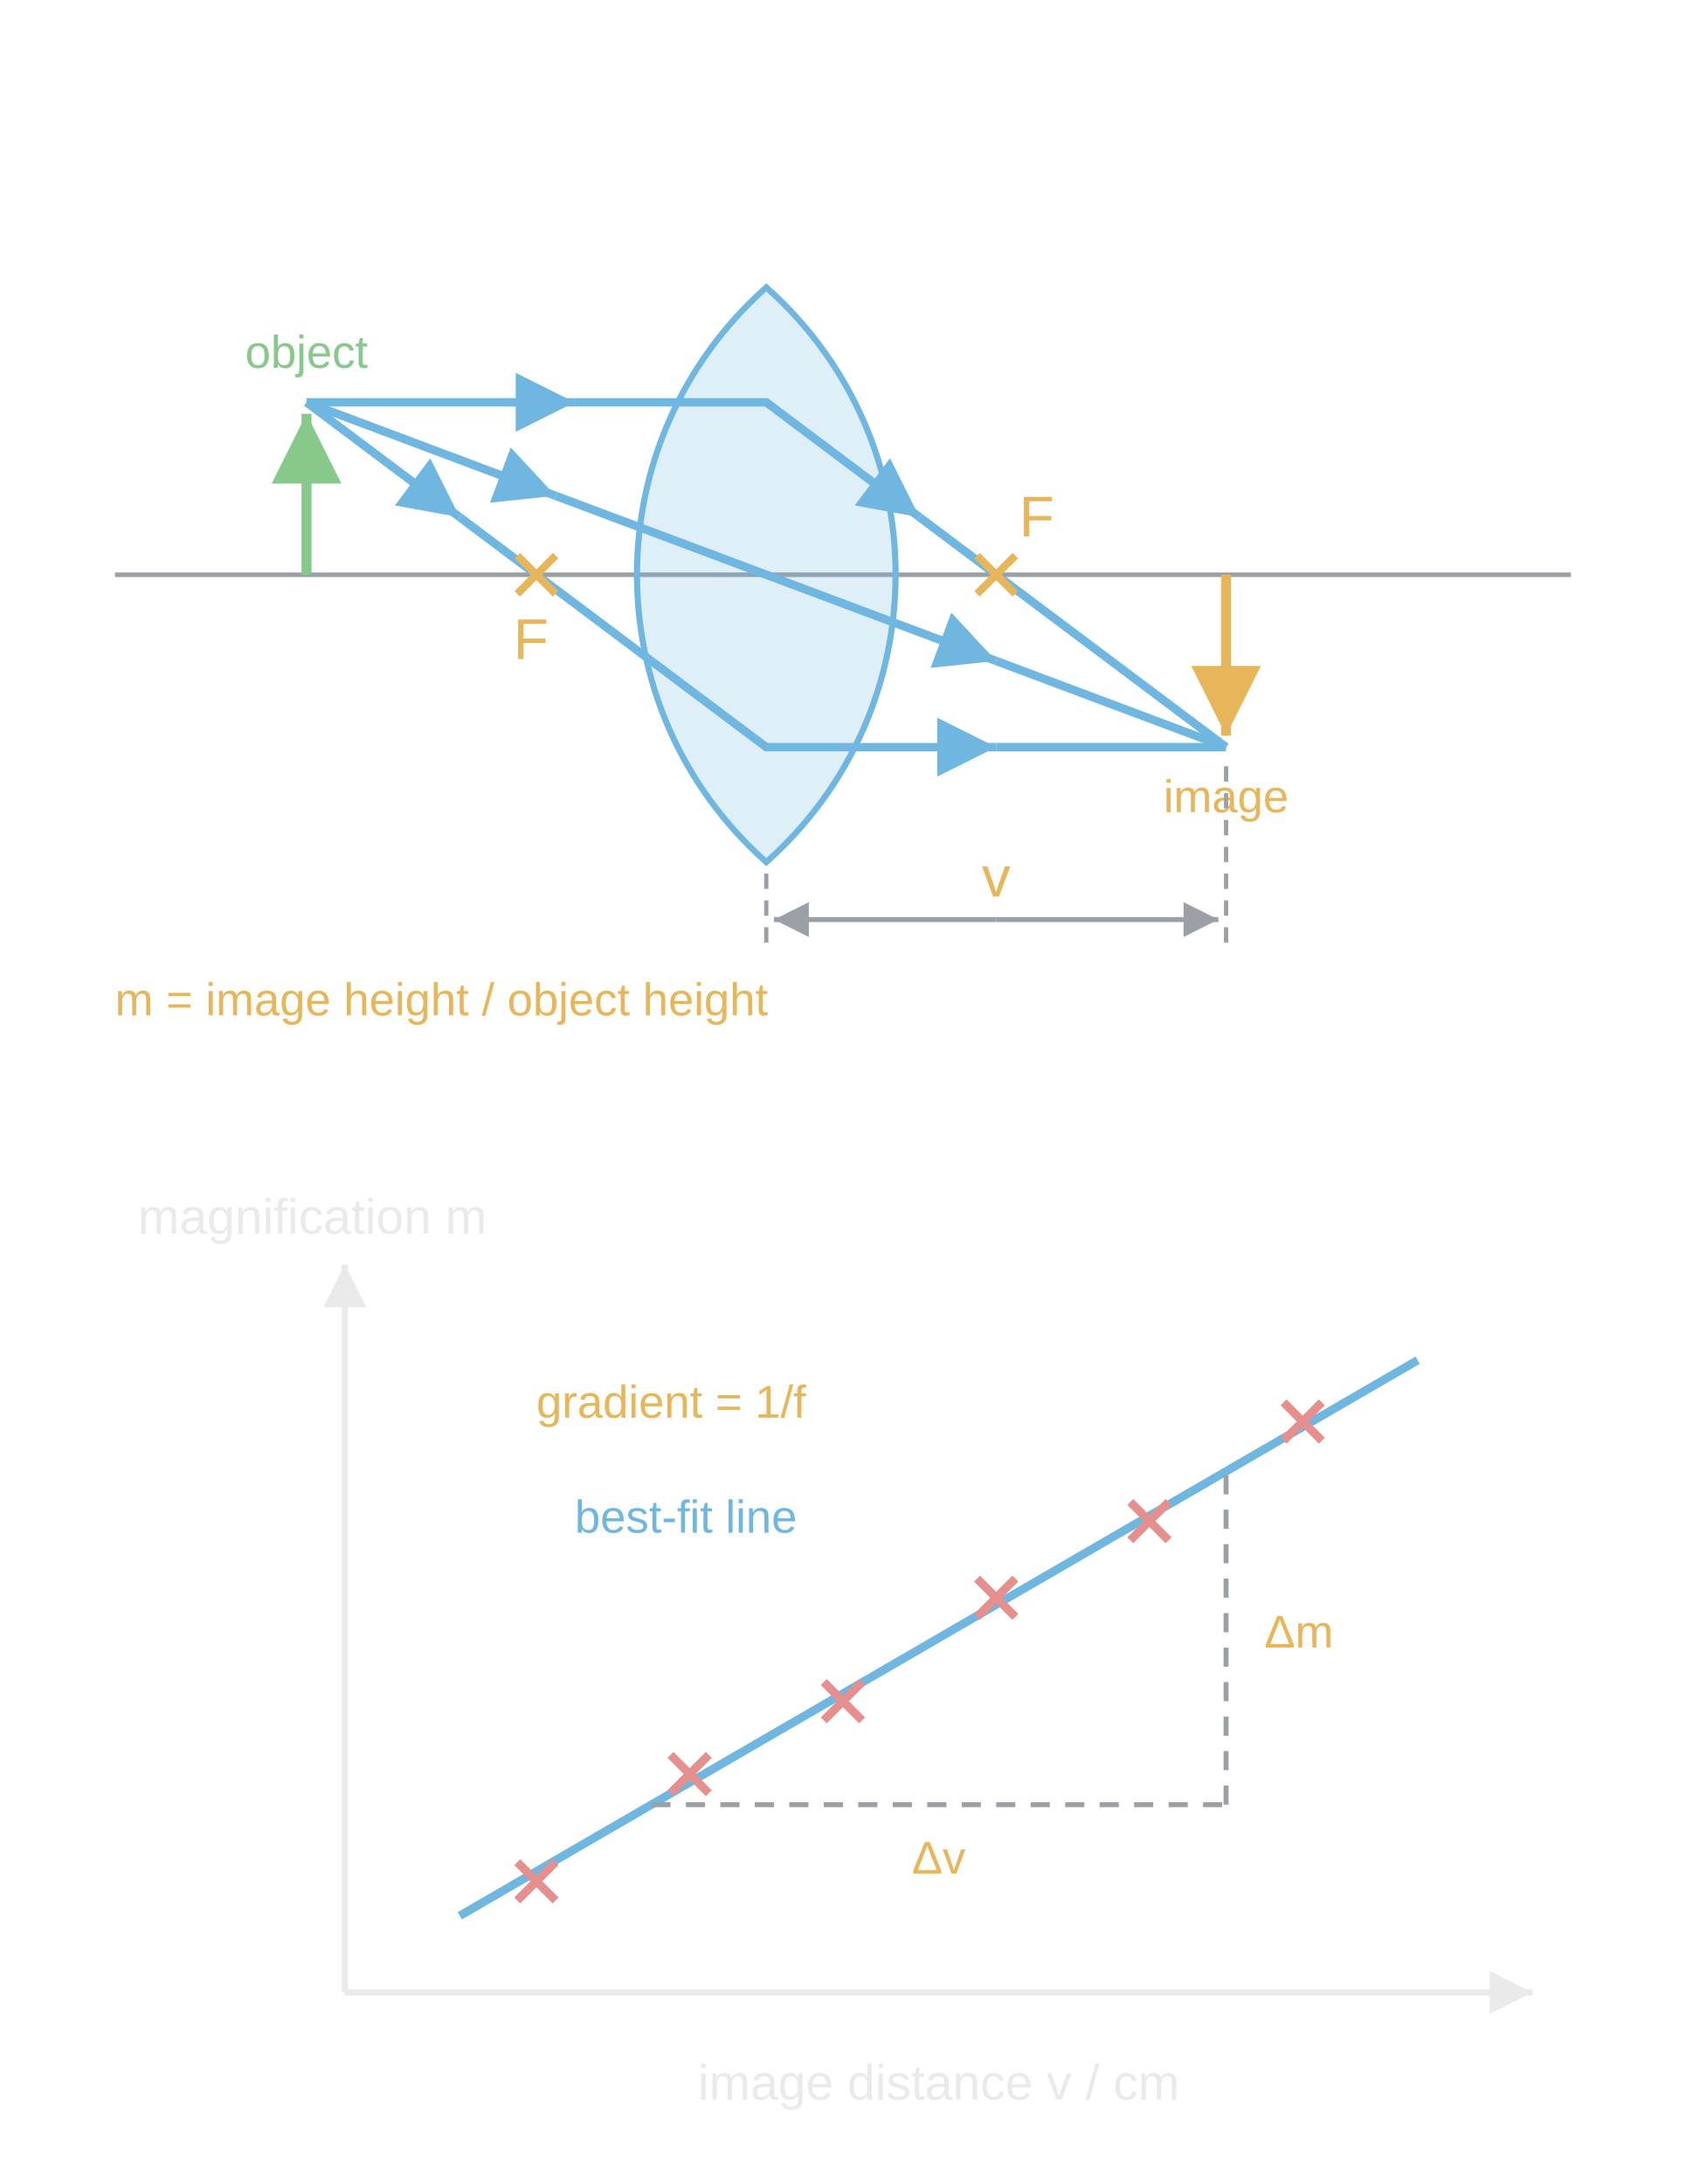
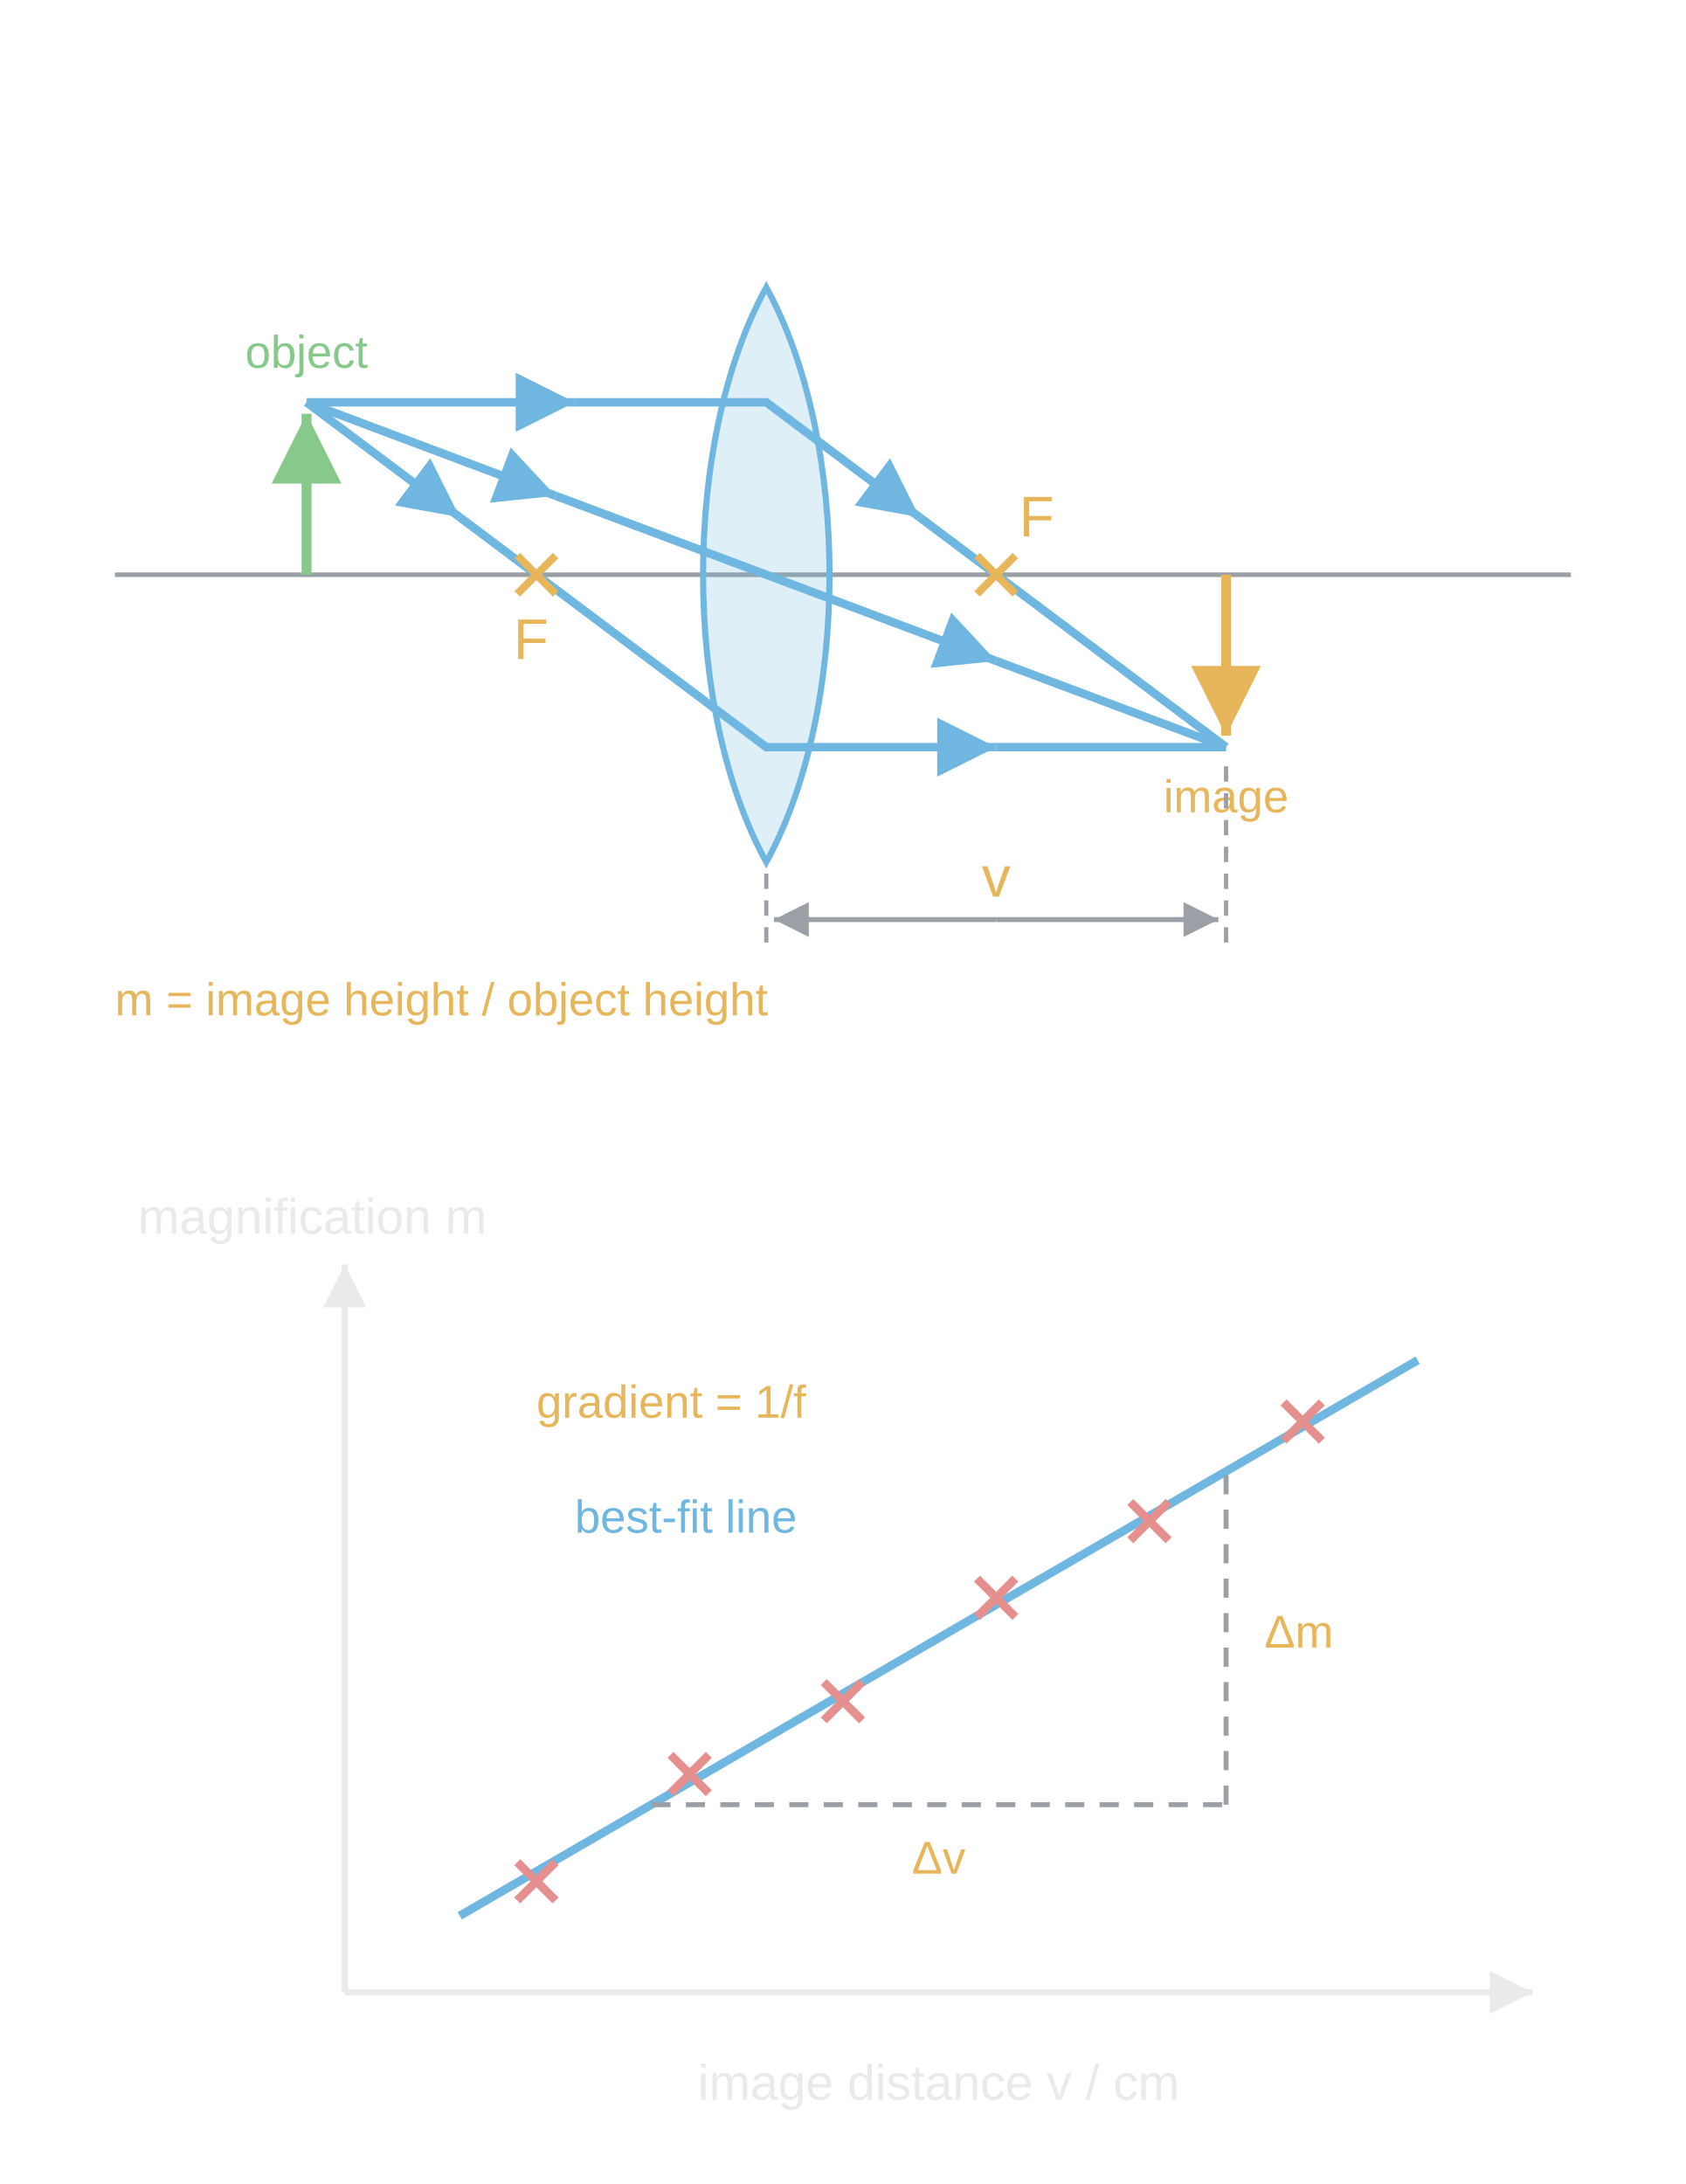
<svg xmlns="http://www.w3.org/2000/svg" viewBox="0 0 440 570" font-family="Segoe UI, Arial, sans-serif">
  <style>
    text { fill:#EAEAEA; font-size:13px; }
    .lens { fill:#6FB7E0; fill-opacity:0.22; stroke:#6FB7E0; stroke-width:1.6; }
    .ray { fill:none; stroke:#6FB7E0; stroke-width:2.2; }
    .axisline { fill:none; stroke:#9AA0A6; stroke-width:1.2; }
    .obj { fill:none; stroke:#86C98B; stroke-width:2.6; }
    .img { fill:none; stroke:#E8B65A; stroke-width:2.6; }
    .tick { fill:none; stroke:#9AA0A6; stroke-width:1.1; stroke-dasharray:4 3; }
    .dim { fill:none; stroke:#9AA0A6; stroke-width:1.3; }
    .focus { fill:none; stroke:#E8B65A; stroke-width:2; }
    .axis { fill:none; stroke:#EAEAEA; stroke-width:1.6; }
    .bestfit { fill:none; stroke:#6FB7E0; stroke-width:2.2; }
    .cross { fill:none; stroke:#E58F8F; stroke-width:2.2; }
    .tri { fill:none; stroke:#9AA0A6; stroke-width:1.3; stroke-dasharray:5 4; }
    .sym { fill:#E8B65A; font-size:15px; }
    .lbl { fill:#E8B65A; font-size:12px; }
    .green { fill:#86C98B; font-size:12px; }
    .blue { fill:#6FB7E0; font-size:12px; }
    .grey { fill:#9AA0A6; font-size:11px; }
  </style>
  <defs>
    <marker id="ab" markerWidth="8" markerHeight="8" refX="7" refY="3.5" orient="auto">
      <path d="M0,0 L7,3.5 L0,7 Z" fill="#6FB7E0" />
    </marker>
    <marker id="ag" markerWidth="8" markerHeight="8" refX="7" refY="3.5" orient="auto">
      <path d="M0,0 L7,3.5 L0,7 Z" fill="#9AA0A6" />
    </marker>
    <marker id="am" markerWidth="8" markerHeight="8" refX="7" refY="3.5" orient="auto">
      <path d="M0,0 L7,3.5 L0,7 Z" fill="#E8B65A" />
    </marker>
    <marker id="an" markerWidth="8" markerHeight="8" refX="7" refY="3.5" orient="auto">
      <path d="M0,0 L7,3.5 L0,7 Z" fill="#86C98B" />
    </marker>
    <marker id="aw" markerWidth="8" markerHeight="8" refX="7" refY="3.5" orient="auto">
      <path d="M0,0 L7,3.5 L0,7 Z" fill="#EAEAEA" />
    </marker>
  </defs>
  <path class="axisline" d="M30,150 H410" />
-   <path class="lens" d="M200,75 C245,115 245,185 200,225 C155,185 155,115 200,75 Z" />
+   <path class="lens" d="M200,75 C222,115 222,185 200,225 C178,185 178,115 200,75 Z" />
  <path class="obj" d="M80,150 V108" marker-end="url(#an)" />
  <path class="img" d="M320,150 V192" marker-end="url(#am)" />
  <path class="ray" d="M80,105 H150" marker-end="url(#ab)" />
  <path class="ray" d="M150,105 H200 L240,135" marker-end="url(#ab)" />
  <path class="ray" d="M240,135 L320,195" />
  <path class="ray" d="M80,105 L145,129.4" marker-end="url(#ab)" />
  <path class="ray" d="M145,129.4 L200,150 L260,172.5" marker-end="url(#ab)" />
  <path class="ray" d="M260,172.5 L320,195" />
  <path class="ray" d="M80,105 L120,135" marker-end="url(#ab)" />
  <path class="ray" d="M120,135 L200,195 H260" marker-end="url(#ab)" />
  <path class="ray" d="M260,195 H320" />
  <path class="focus" d="M255,145 L265,155 M255,155 L265,145" />
  <path class="focus" d="M135,145 L145,155 M135,155 L145,145" />
  <text class="sym" x="266" y="140">F</text>
  <text class="sym" x="134" y="172">F</text>
  <text class="green" x="80" y="96" text-anchor="middle">object</text>
  <text class="lbl" x="320" y="212" text-anchor="middle">image</text>
  <path class="tick" d="M200,228 V248" />
  <path class="tick" d="M320,200 V248" />
  <path class="dim" d="M260,240 H202" marker-end="url(#ag)" />
  <path class="dim" d="M260,240 H318" marker-end="url(#ag)" />
  <text class="sym" x="260" y="234" text-anchor="middle">v</text>
  <text class="lbl" x="30" y="265">m = image height / object height</text>
  <line class="axis" x1="90" y1="520" x2="90" y2="330" marker-end="url(#aw)" />
  <line class="axis" x1="90" y1="520" x2="400" y2="520" marker-end="url(#aw)" />
  <path class="bestfit" d="M120,500 L370,355" />
  <path class="tri" d="M170,471 H320" />
  <path class="tri" d="M320,471 V384" />
  <path class="cross" d="M135,486 L145,496 M135,496 L145,486" />
  <path class="cross" d="M175,458 L185,468 M175,468 L185,458" />
  <path class="cross" d="M215,439 L225,449 M215,449 L225,439" />
  <path class="cross" d="M255,412 L265,422 M255,422 L265,412" />
  <path class="cross" d="M295,392 L305,402 M295,402 L305,392" />
  <path class="cross" d="M335,366 L345,376 M335,376 L345,366" />
  <text x="36" y="322">magnification m</text>
  <text x="245" y="548" text-anchor="middle">image distance v / cm</text>
  <text class="lbl" x="140" y="370">gradient = 1/f</text>
  <text class="blue" x="150" y="400">best-fit line</text>
  <text class="lbl" x="245" y="489" text-anchor="middle">Δv</text>
  <text class="lbl" x="330" y="430">Δm</text>
</svg>
